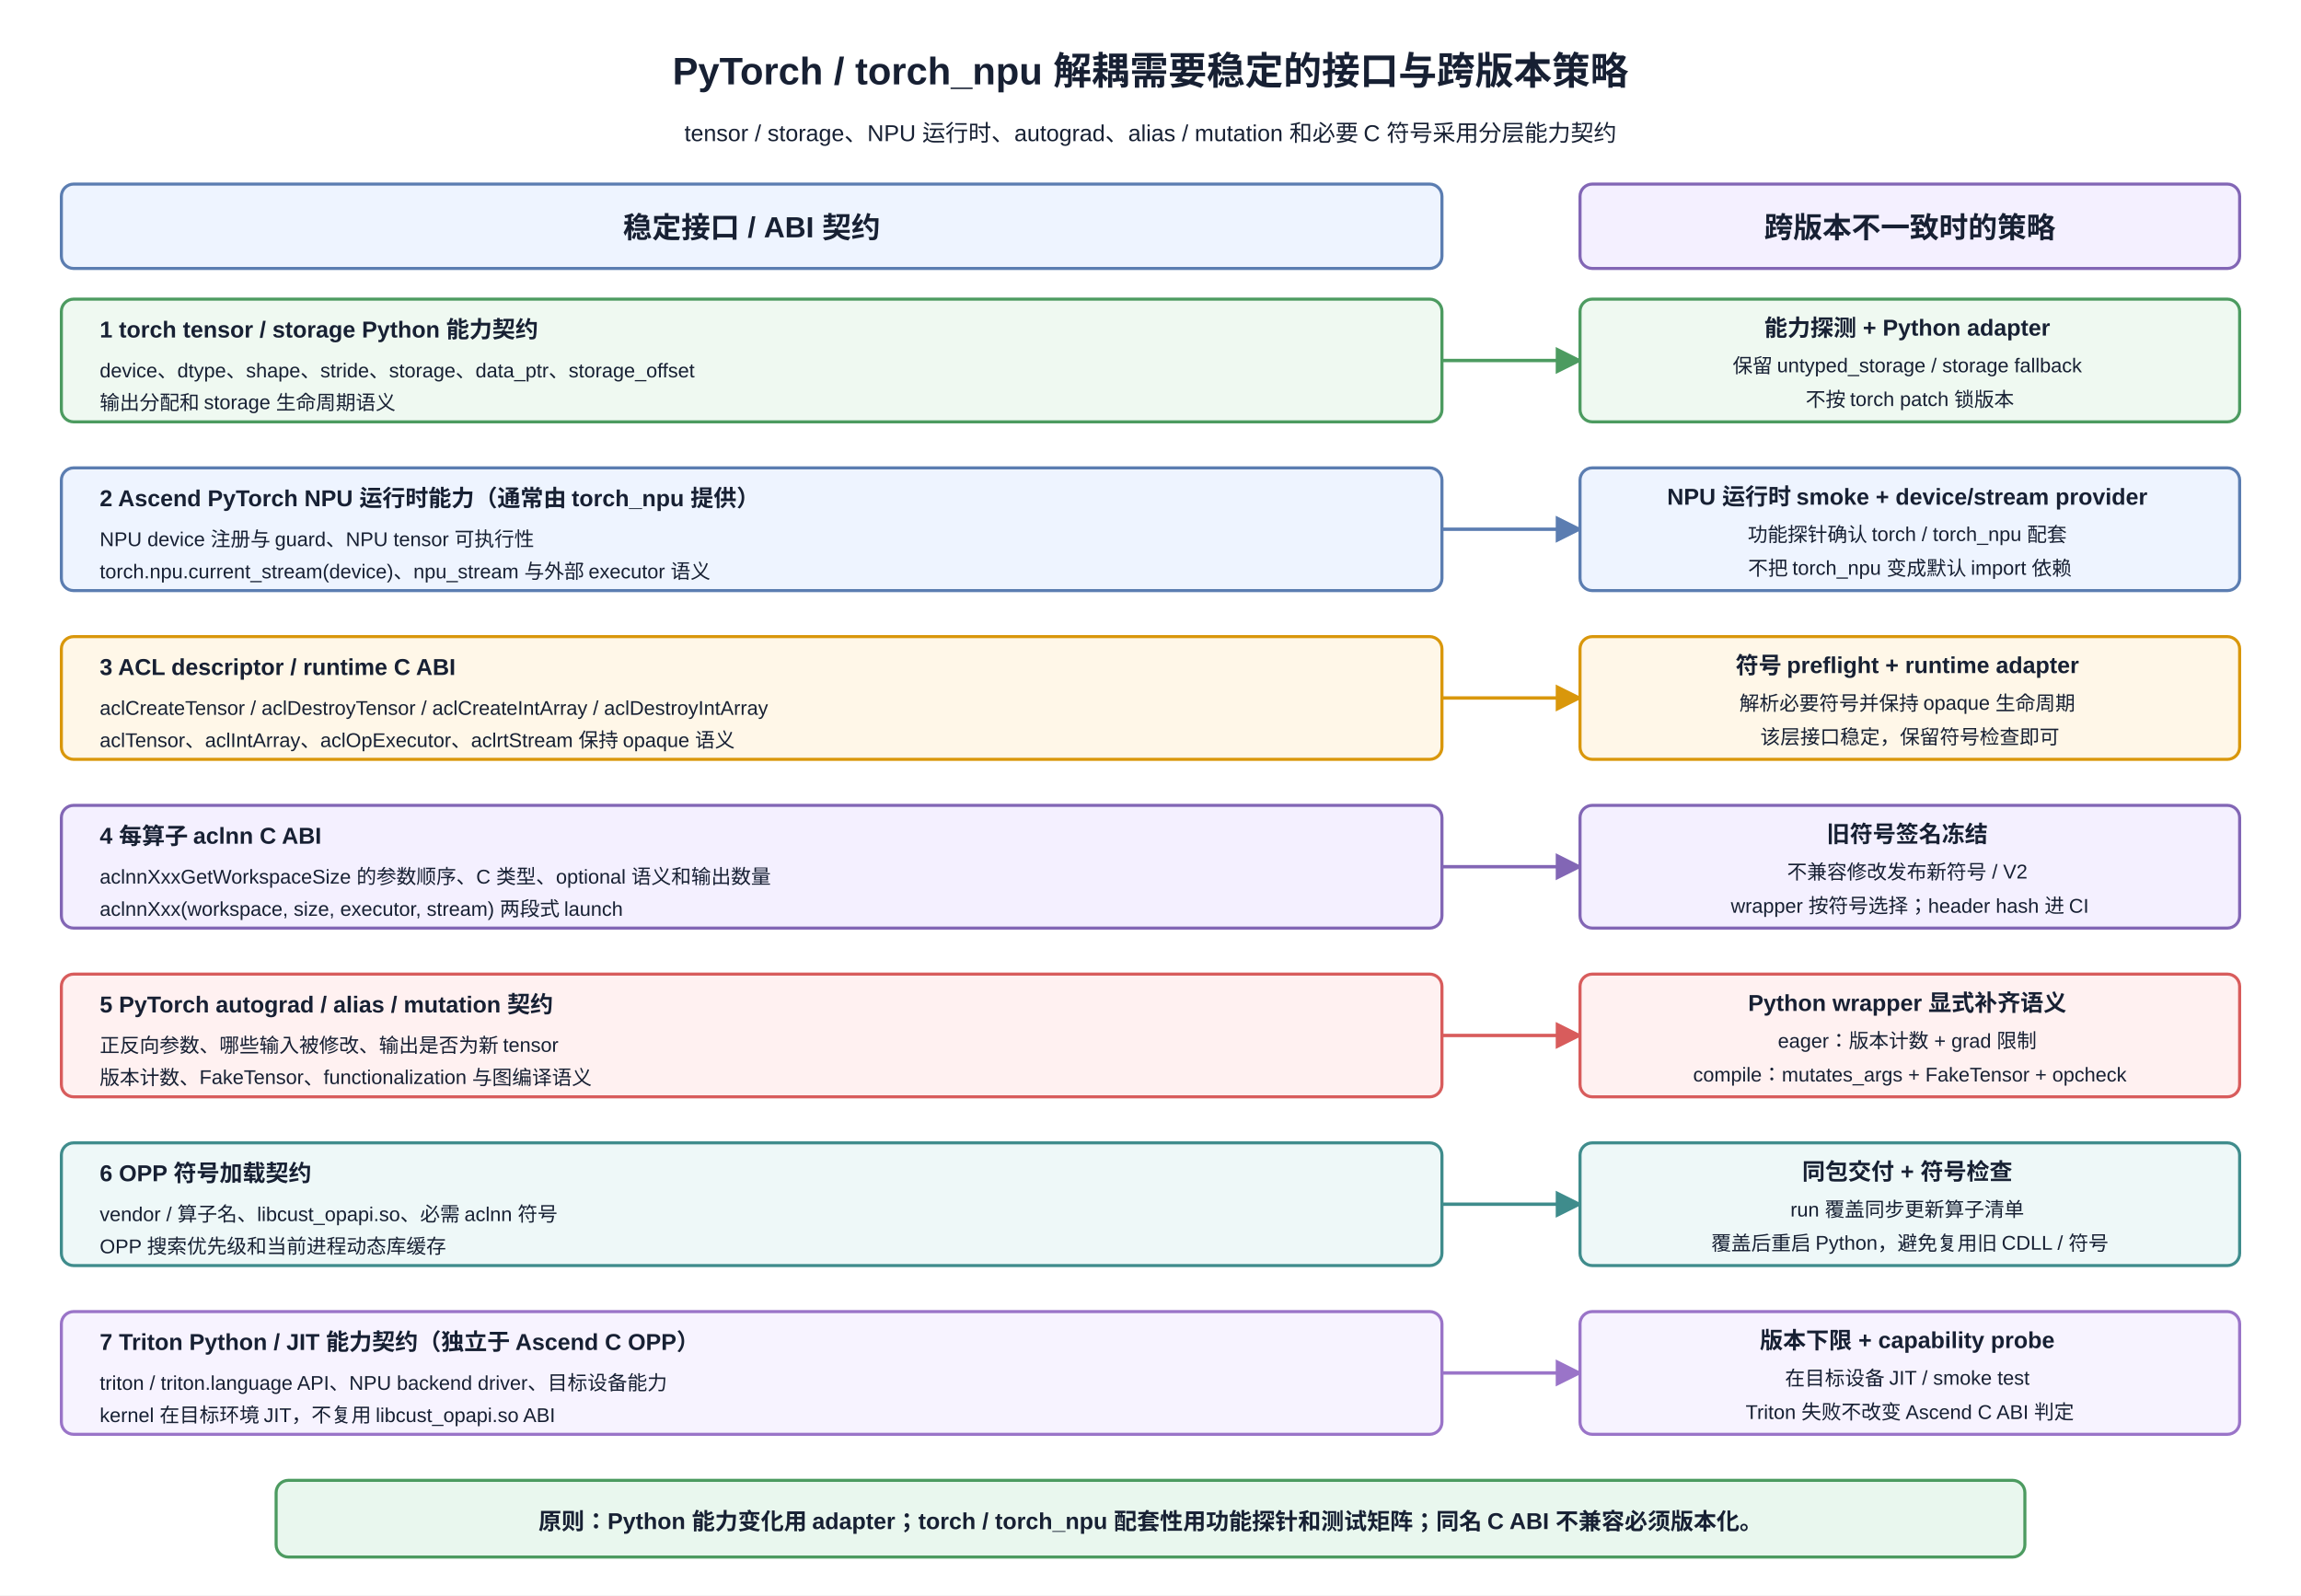
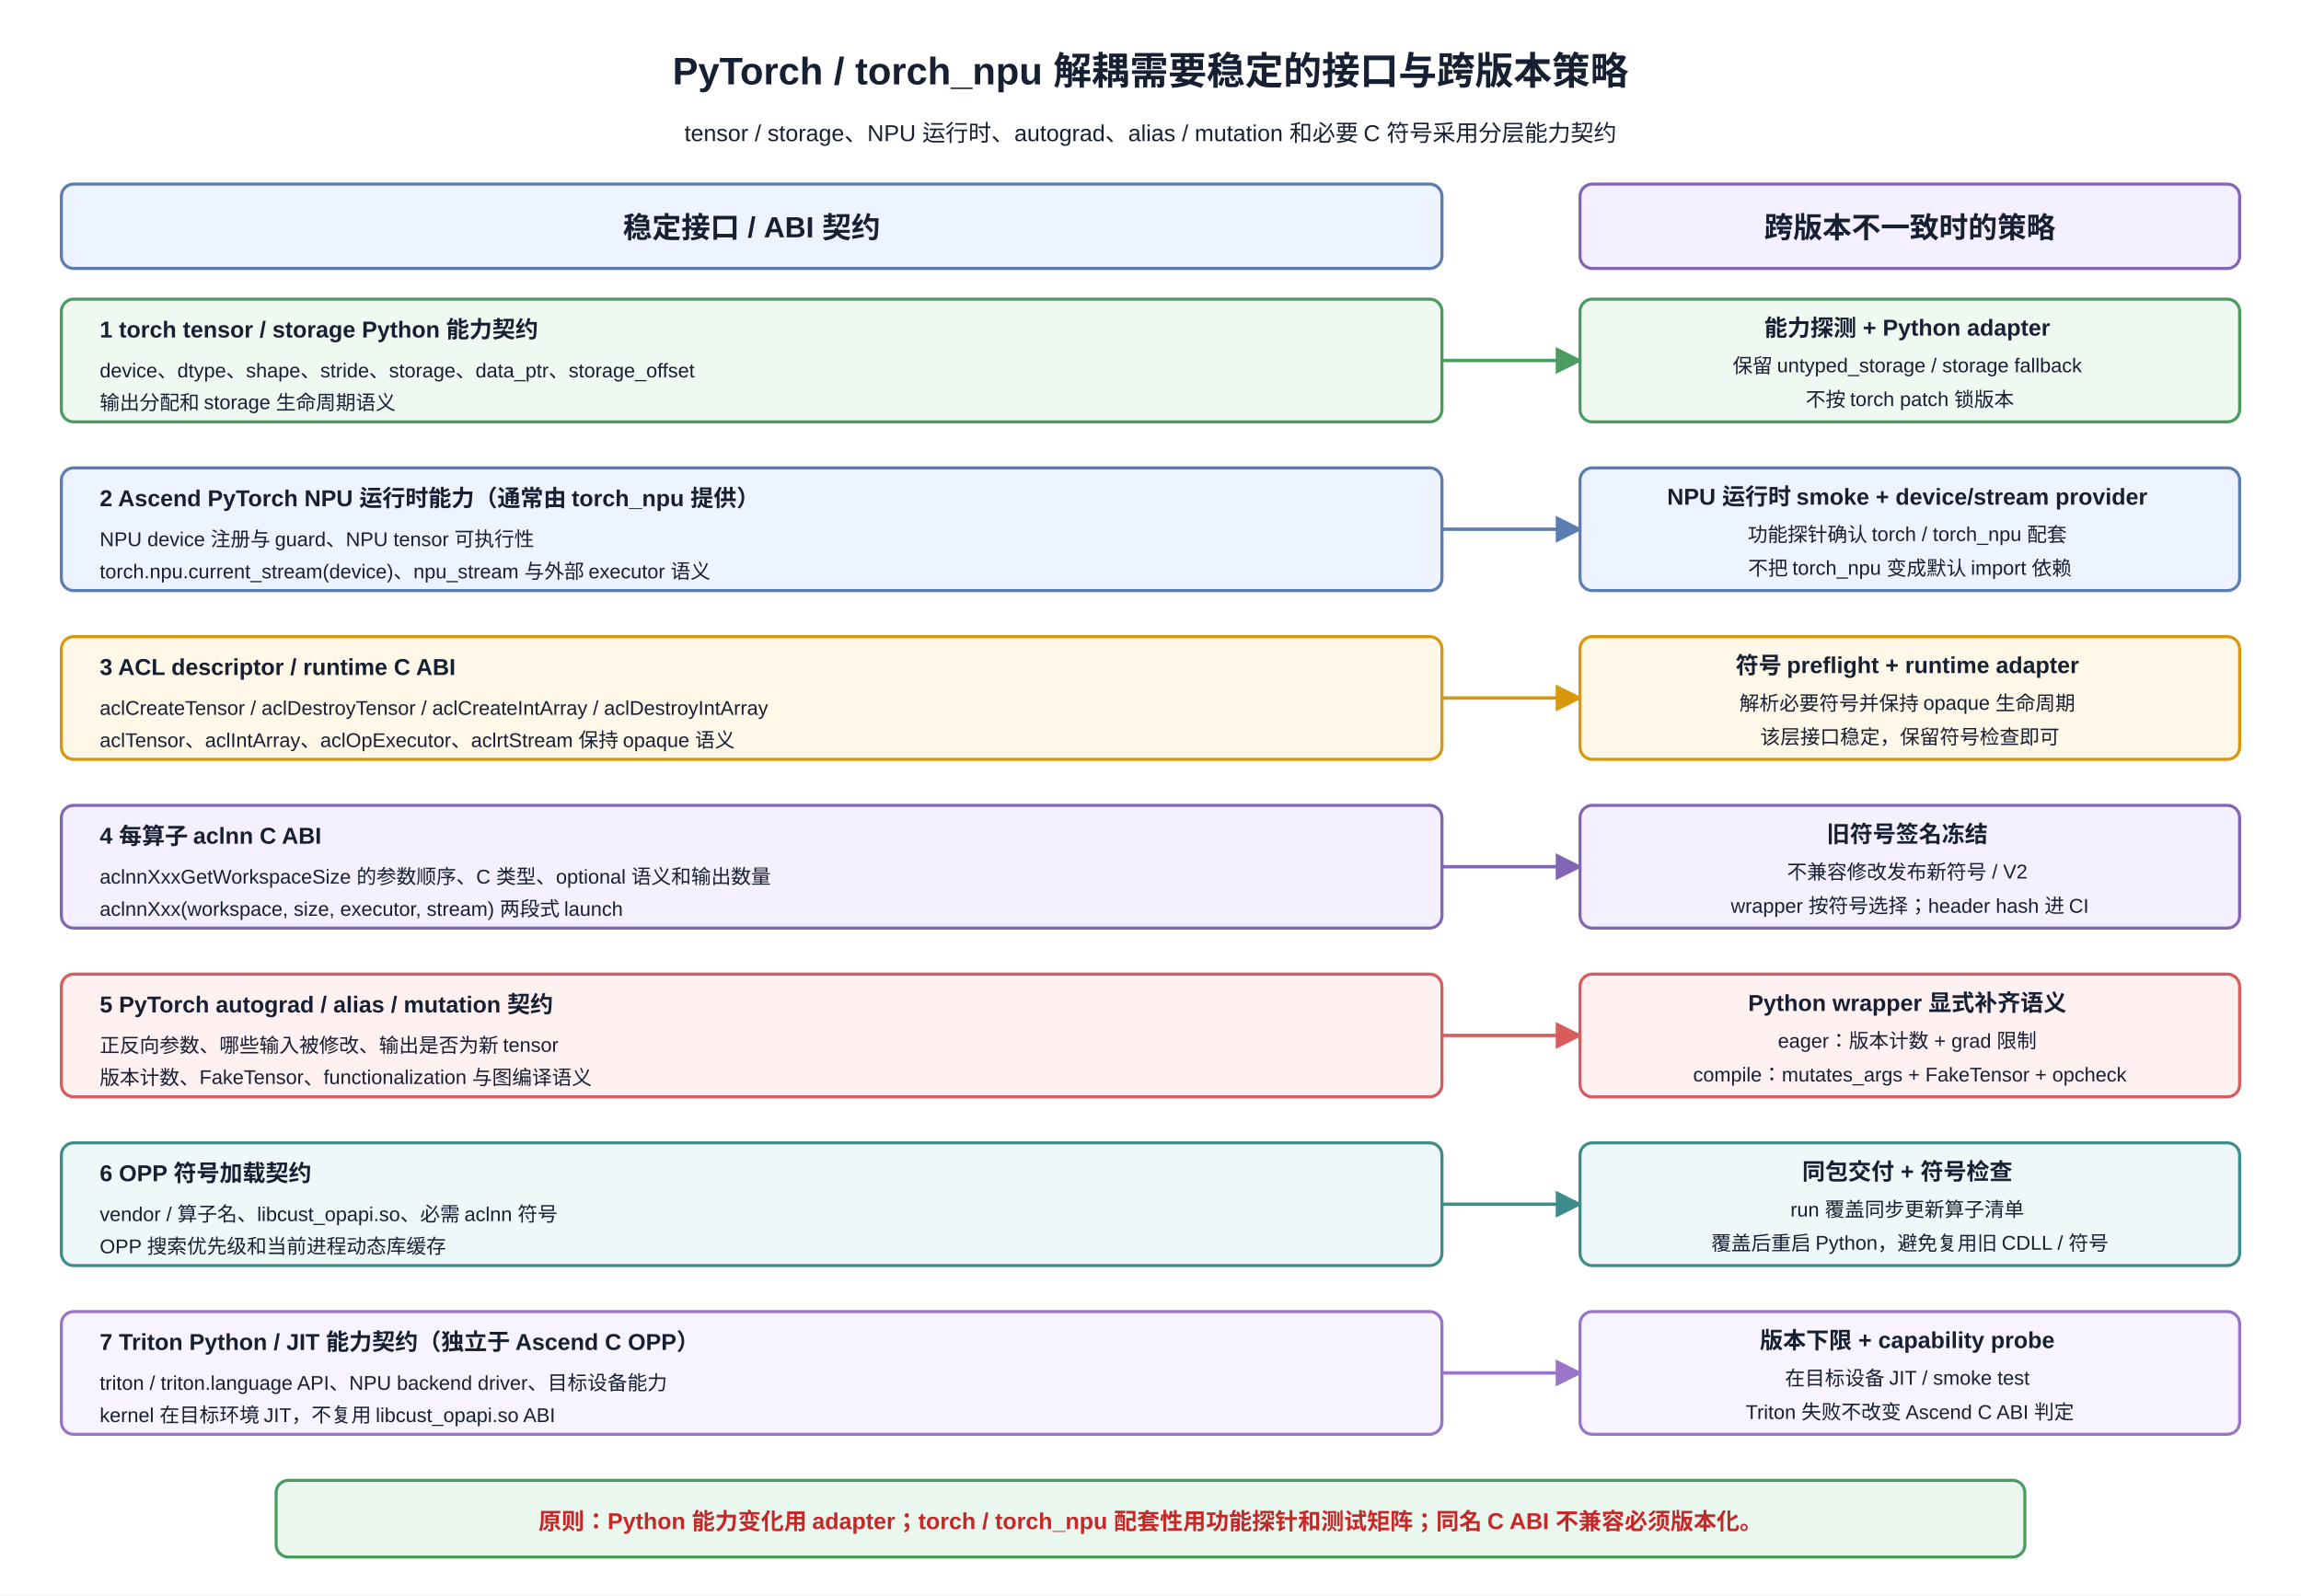
<svg xmlns="http://www.w3.org/2000/svg" width="1500" height="1040" viewBox="0 0 1500 1040" role="img" aria-labelledby="title desc">
  <defs>
    <marker id="arrow-green" viewBox="0 0 10 10" refX="9" refY="5" markerWidth="8" markerHeight="8" orient="auto-start-reverse">
      <path d="M0 0 L10 5 L0 10 Z" fill="#4C9B60" />
    </marker>
    <marker id="arrow-blue" viewBox="0 0 10 10" refX="9" refY="5" markerWidth="8" markerHeight="8" orient="auto-start-reverse">
      <path d="M0 0 L10 5 L0 10 Z" fill="#5B7DB1" />
    </marker>
    <marker id="arrow-amber" viewBox="0 0 10 10" refX="9" refY="5" markerWidth="8" markerHeight="8" orient="auto-start-reverse">
      <path d="M0 0 L10 5 L0 10 Z" fill="#D9970B" />
    </marker>
    <marker id="arrow-purple" viewBox="0 0 10 10" refX="9" refY="5" markerWidth="8" markerHeight="8" orient="auto-start-reverse">
      <path d="M0 0 L10 5 L0 10 Z" fill="#8266B5" />
    </marker>
    <marker id="arrow-red" viewBox="0 0 10 10" refX="9" refY="5" markerWidth="8" markerHeight="8" orient="auto-start-reverse">
      <path d="M0 0 L10 5 L0 10 Z" fill="#D85C5C" />
    </marker>
    <marker id="arrow-teal" viewBox="0 0 10 10" refX="9" refY="5" markerWidth="8" markerHeight="8" orient="auto-start-reverse">
      <path d="M0 0 L10 5 L0 10 Z" fill="#3F8C8C" />
    </marker>
    <marker id="arrow-violet" viewBox="0 0 10 10" refX="9" refY="5" markerWidth="8" markerHeight="8" orient="auto-start-reverse">
      <path d="M0 0 L10 5 L0 10 Z" fill="#9A74C8" />
    </marker>
    <style>
      text { font-family: Arial, "Microsoft YaHei", sans-serif; fill: #172033; letter-spacing: 0; }
      .box { rx: 8; stroke-width: 2; }
      .header { font-size: 19px; font-weight: 700; }
      .node-title { font-size: 15px; font-weight: 700; }
      .node-text { font-size: 13px; }
+       .emphasis { font-weight: 700; fill: #C62828; }
      .edge { fill: none; stroke-width: 2.2; }
    </style>
  </defs>
  <rect width="1500" height="1040" fill="#FFFFFF" />
  <text x="750" y="55" text-anchor="middle" font-size="25" font-weight="700">PyTorch / torch_npu 解耦需要稳定的接口与跨版本策略</text>
  <text x="750" y="92" text-anchor="middle" font-size="15" fill="#52606D">tensor / storage、NPU 运行时、autograd、alias / mutation 和必要 C 符号采用分层能力契约</text>
  <rect class="box" x="40" y="120" width="900" height="55" fill="#EEF4FF" stroke="#5B7DB1" />
  <text class="header" x="490" y="155" text-anchor="middle" fill="#24466F">稳定接口 / ABI 契约</text>
  <rect class="box" x="1030" y="120" width="430" height="55" fill="#F4F0FF" stroke="#8266B5" />
  <text class="header" x="1245" y="155" text-anchor="middle" fill="#49366B">跨版本不一致时的策略</text>
  <path class="edge" d="M940 235 H1030" stroke="#4C9B60" marker-end="url(#arrow-green)" />
  <path class="edge" d="M940 345 H1030" stroke="#5B7DB1" marker-end="url(#arrow-blue)" />
  <path class="edge" d="M940 455 H1030" stroke="#D9970B" marker-end="url(#arrow-amber)" />
  <path class="edge" d="M940 565 H1030" stroke="#8266B5" marker-end="url(#arrow-purple)" />
  <path class="edge" d="M940 675 H1030" stroke="#D85C5C" marker-end="url(#arrow-red)" />
  <path class="edge" d="M940 785 H1030" stroke="#3F8C8C" marker-end="url(#arrow-teal)" />
  <path class="edge" d="M940 895 H1030" stroke="#9A74C8" marker-end="url(#arrow-violet)" />
  <rect class="box" x="40" y="195" width="900" height="80" fill="#EFF9F1" stroke="#4C9B60" />
  <text x="65">
    <tspan class="node-title" x="65" y="220">1  torch tensor / storage Python 能力契约</tspan>
    <tspan class="node-text" x="65" y="246">device、dtype、shape、stride、storage、data_ptr、storage_offset</tspan>
    <tspan class="node-text" x="65" y="267">输出分配和 storage 生命周期语义</tspan>
  </text>
  <rect class="box" x="1030" y="195" width="430" height="80" fill="#EFF9F1" stroke="#4C9B60" />
  <text x="1245" text-anchor="middle">
    <tspan class="node-title" x="1245" y="219">能力探测 + Python adapter</tspan>
    <tspan class="node-text" x="1245" y="243">保留 untyped_storage / storage fallback</tspan>
    <tspan class="node-text" x="1245" y="265">不按 torch patch 锁版本</tspan>
  </text>
  <rect class="box" x="40" y="305" width="900" height="80" fill="#EEF4FF" stroke="#5B7DB1" />
  <text x="65">
    <tspan class="node-title" x="65" y="330">2  Ascend PyTorch NPU 运行时能力（通常由 torch_npu 提供）</tspan>
    <tspan class="node-text" x="65" y="356">NPU device 注册与 guard、NPU tensor 可执行性</tspan>
    <tspan class="node-text" x="65" y="377">torch.npu.current_stream(device)、npu_stream 与外部 executor 语义</tspan>
  </text>
  <rect class="box" x="1030" y="305" width="430" height="80" fill="#EEF4FF" stroke="#5B7DB1" />
  <text x="1245" text-anchor="middle">
    <tspan class="node-title" x="1245" y="329">NPU 运行时 smoke + device/stream provider</tspan>
    <tspan class="node-text" x="1245" y="353">功能探针确认 torch / torch_npu 配套</tspan>
    <tspan class="node-text" x="1245" y="375">不把 torch_npu 变成默认 import 依赖</tspan>
  </text>
  <rect class="box" x="40" y="415" width="900" height="80" fill="#FFF7E8" stroke="#D9970B" />
  <text x="65">
    <tspan class="node-title" x="65" y="440">3  ACL descriptor / runtime C ABI</tspan>
    <tspan class="node-text" x="65" y="466">aclCreateTensor / aclDestroyTensor / aclCreateIntArray / aclDestroyIntArray</tspan>
    <tspan class="node-text" x="65" y="487">aclTensor、aclIntArray、aclOpExecutor、aclrtStream 保持 opaque 语义</tspan>
  </text>
  <rect class="box" x="1030" y="415" width="430" height="80" fill="#FFF7E8" stroke="#D9970B" />
  <text x="1245" text-anchor="middle">
    <tspan class="node-title" x="1245" y="439">符号 preflight + runtime adapter</tspan>
    <tspan class="node-text" x="1245" y="463">解析必要符号并保持 opaque 生命周期</tspan>
    <tspan class="node-text" x="1245" y="485">该层接口稳定，保留符号检查即可</tspan>
  </text>
  <rect class="box" x="40" y="525" width="900" height="80" fill="#F4F0FF" stroke="#8266B5" />
  <text x="65">
    <tspan class="node-title" x="65" y="550">4  每算子 aclnn C ABI</tspan>
    <tspan class="node-text" x="65" y="576">aclnnXxxGetWorkspaceSize 的参数顺序、C 类型、optional 语义和输出数量</tspan>
    <tspan class="node-text" x="65" y="597">aclnnXxx(workspace, size, executor, stream) 两段式 launch</tspan>
  </text>
  <rect class="box" x="1030" y="525" width="430" height="80" fill="#F4F0FF" stroke="#8266B5" />
  <text x="1245" text-anchor="middle">
    <tspan class="node-title" x="1245" y="549">旧符号签名冻结</tspan>
    <tspan class="node-text" x="1245" y="573">不兼容修改发布新符号 / V2</tspan>
    <tspan class="node-text" x="1245" y="595">wrapper 按符号选择；header hash 进 CI</tspan>
  </text>
  <rect class="box" x="40" y="635" width="900" height="80" fill="#FFF1F1" stroke="#D85C5C" />
  <text x="65">
    <tspan class="node-title" x="65" y="660">5  PyTorch autograd / alias / mutation 契约</tspan>
    <tspan class="node-text" x="65" y="686">正反向参数、哪些输入被修改、输出是否为新 tensor</tspan>
    <tspan class="node-text" x="65" y="707">版本计数、FakeTensor、functionalization 与图编译语义</tspan>
  </text>
  <rect class="box" x="1030" y="635" width="430" height="80" fill="#FFF1F1" stroke="#D85C5C" />
  <text x="1245" text-anchor="middle">
    <tspan class="node-title" x="1245" y="659">Python wrapper 显式补齐语义</tspan>
    <tspan class="node-text" x="1245" y="683">eager：版本计数 + grad 限制</tspan>
    <tspan class="node-text" x="1245" y="705">compile：mutates_args + FakeTensor + opcheck</tspan>
  </text>
  <rect class="box" x="40" y="745" width="900" height="80" fill="#EEF8F8" stroke="#3F8C8C" />
  <text x="65">
    <tspan class="node-title" x="65" y="770">6  OPP 符号加载契约</tspan>
    <tspan class="node-text" x="65" y="796">vendor / 算子名、libcust_opapi.so、必需 aclnn 符号</tspan>
    <tspan class="node-text" x="65" y="817">OPP 搜索优先级和当前进程动态库缓存</tspan>
  </text>
  <rect class="box" x="1030" y="745" width="430" height="80" fill="#EEF8F8" stroke="#3F8C8C" />
  <text x="1245" text-anchor="middle">
    <tspan class="node-title" x="1245" y="769">同包交付 + 符号检查</tspan>
    <tspan class="node-text" x="1245" y="793">run 覆盖同步更新算子清单</tspan>
    <tspan class="node-text" x="1245" y="815">覆盖后重启 Python，避免复用旧 CDLL / 符号</tspan>
  </text>
  <rect class="box" x="40" y="855" width="900" height="80" fill="#F7F3FF" stroke="#9A74C8" />
  <text x="65">
    <tspan class="node-title" x="65" y="880">7  Triton Python / JIT 能力契约（独立于 Ascend C OPP）</tspan>
    <tspan class="node-text" x="65" y="906">triton / triton.language API、NPU backend driver、目标设备能力</tspan>
    <tspan class="node-text" x="65" y="927">kernel 在目标环境 JIT，不复用 libcust_opapi.so ABI</tspan>
  </text>
  <rect class="box" x="1030" y="855" width="430" height="80" fill="#F7F3FF" stroke="#9A74C8" />
  <text x="1245" text-anchor="middle">
    <tspan class="node-title" x="1245" y="879">版本下限 + capability probe</tspan>
    <tspan class="node-text" x="1245" y="903">在目标设备 JIT / smoke test</tspan>
    <tspan class="node-text" x="1245" y="925">Triton 失败不改变 Ascend C ABI 判定</tspan>
  </text>
  <rect class="box" x="180" y="965" width="1140" height="50" fill="#E9F7EE" stroke="#4C9B60" />
-   <text x="750" y="997" text-anchor="middle" font-size="15" font-weight="700" fill="#244B2F">原则：Python 能力变化用 adapter；torch / torch_npu 配套性用功能探针和测试矩阵；同名 C ABI 不兼容必须版本化。</text>
+   <text class="emphasis" x="750" y="997" text-anchor="middle" font-size="15">原则：Python 能力变化用 adapter；torch / torch_npu 配套性用功能探针和测试矩阵；同名 C ABI 不兼容必须版本化。</text>
</svg>
